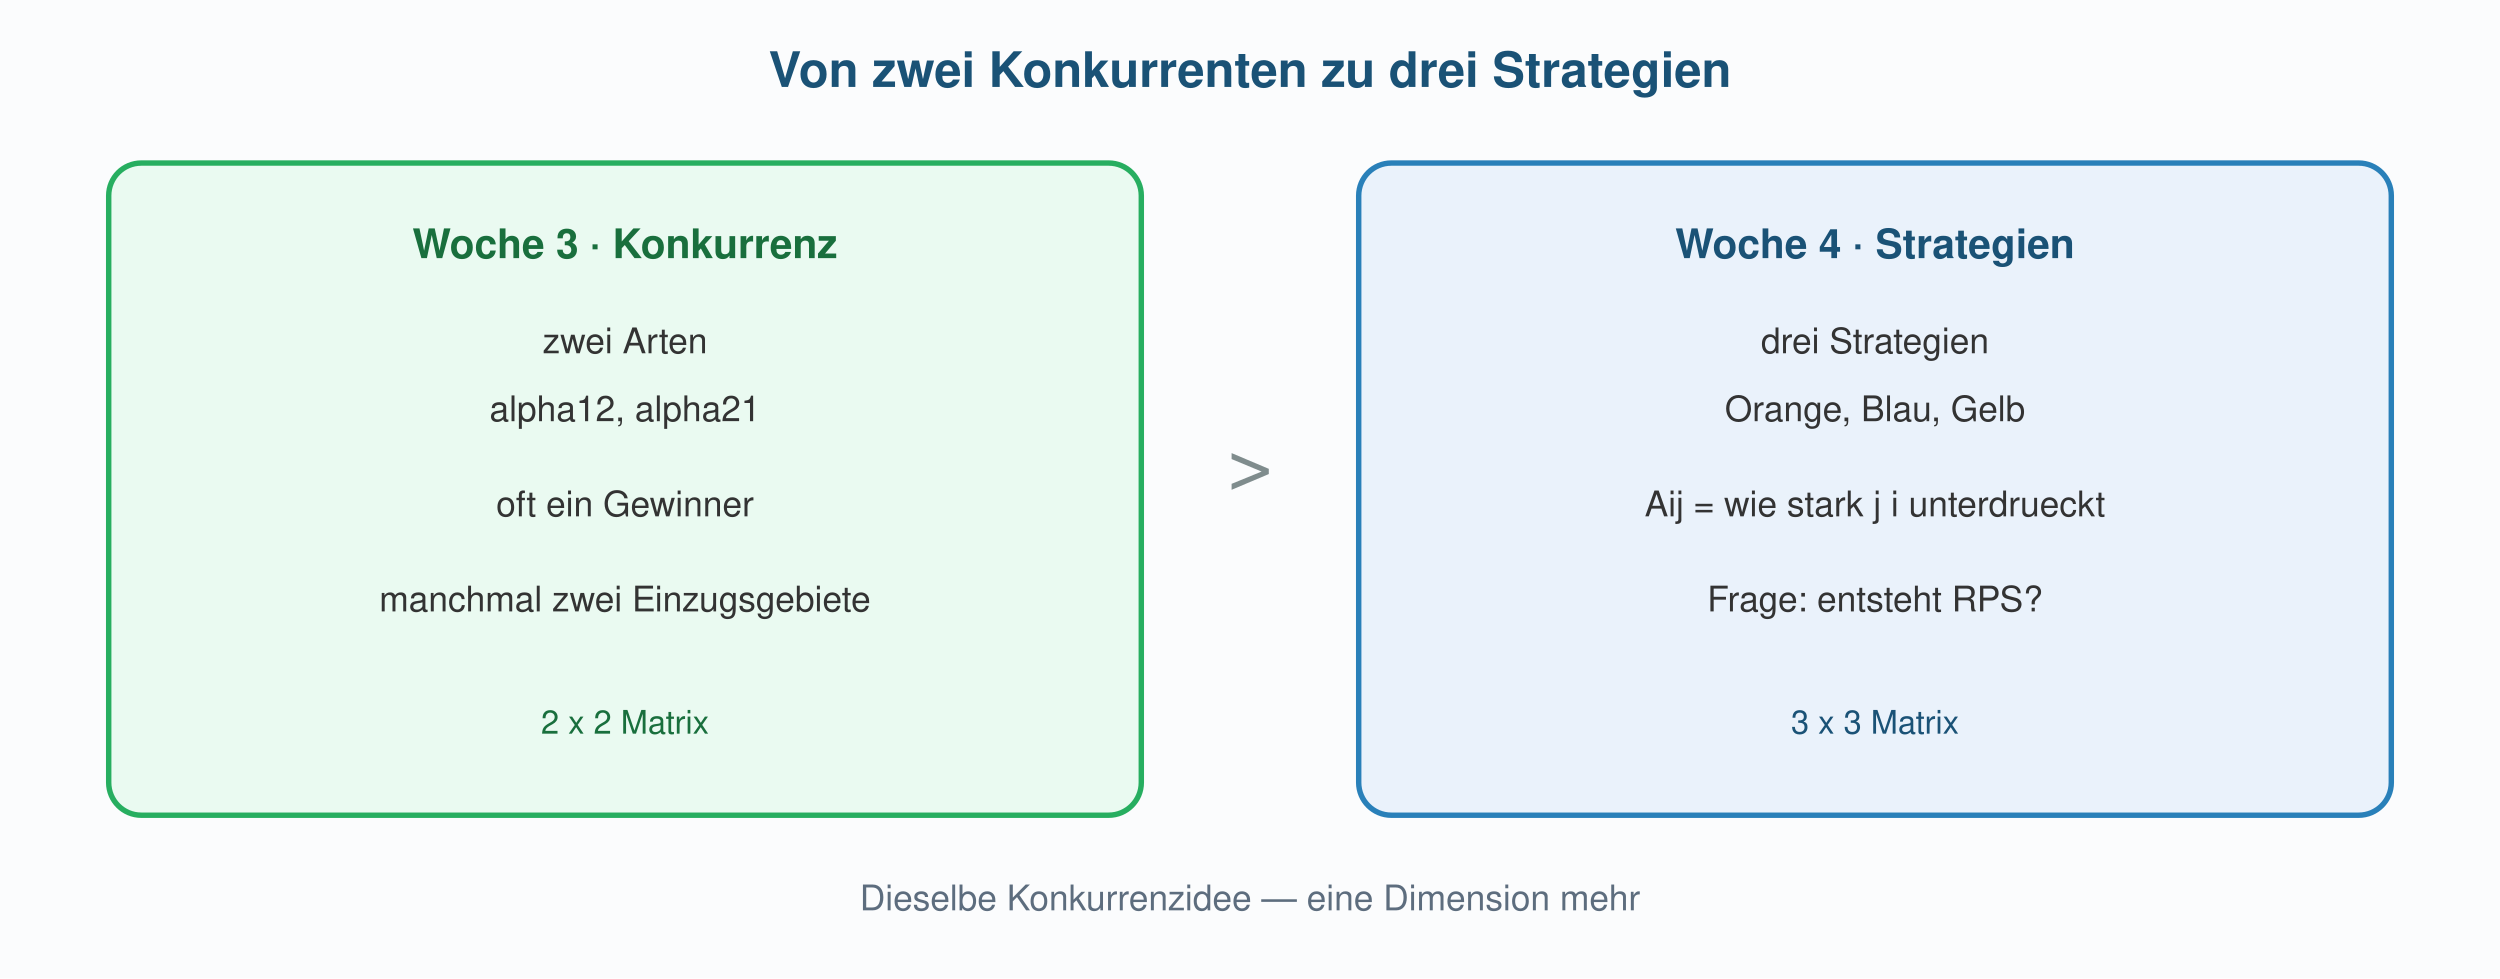
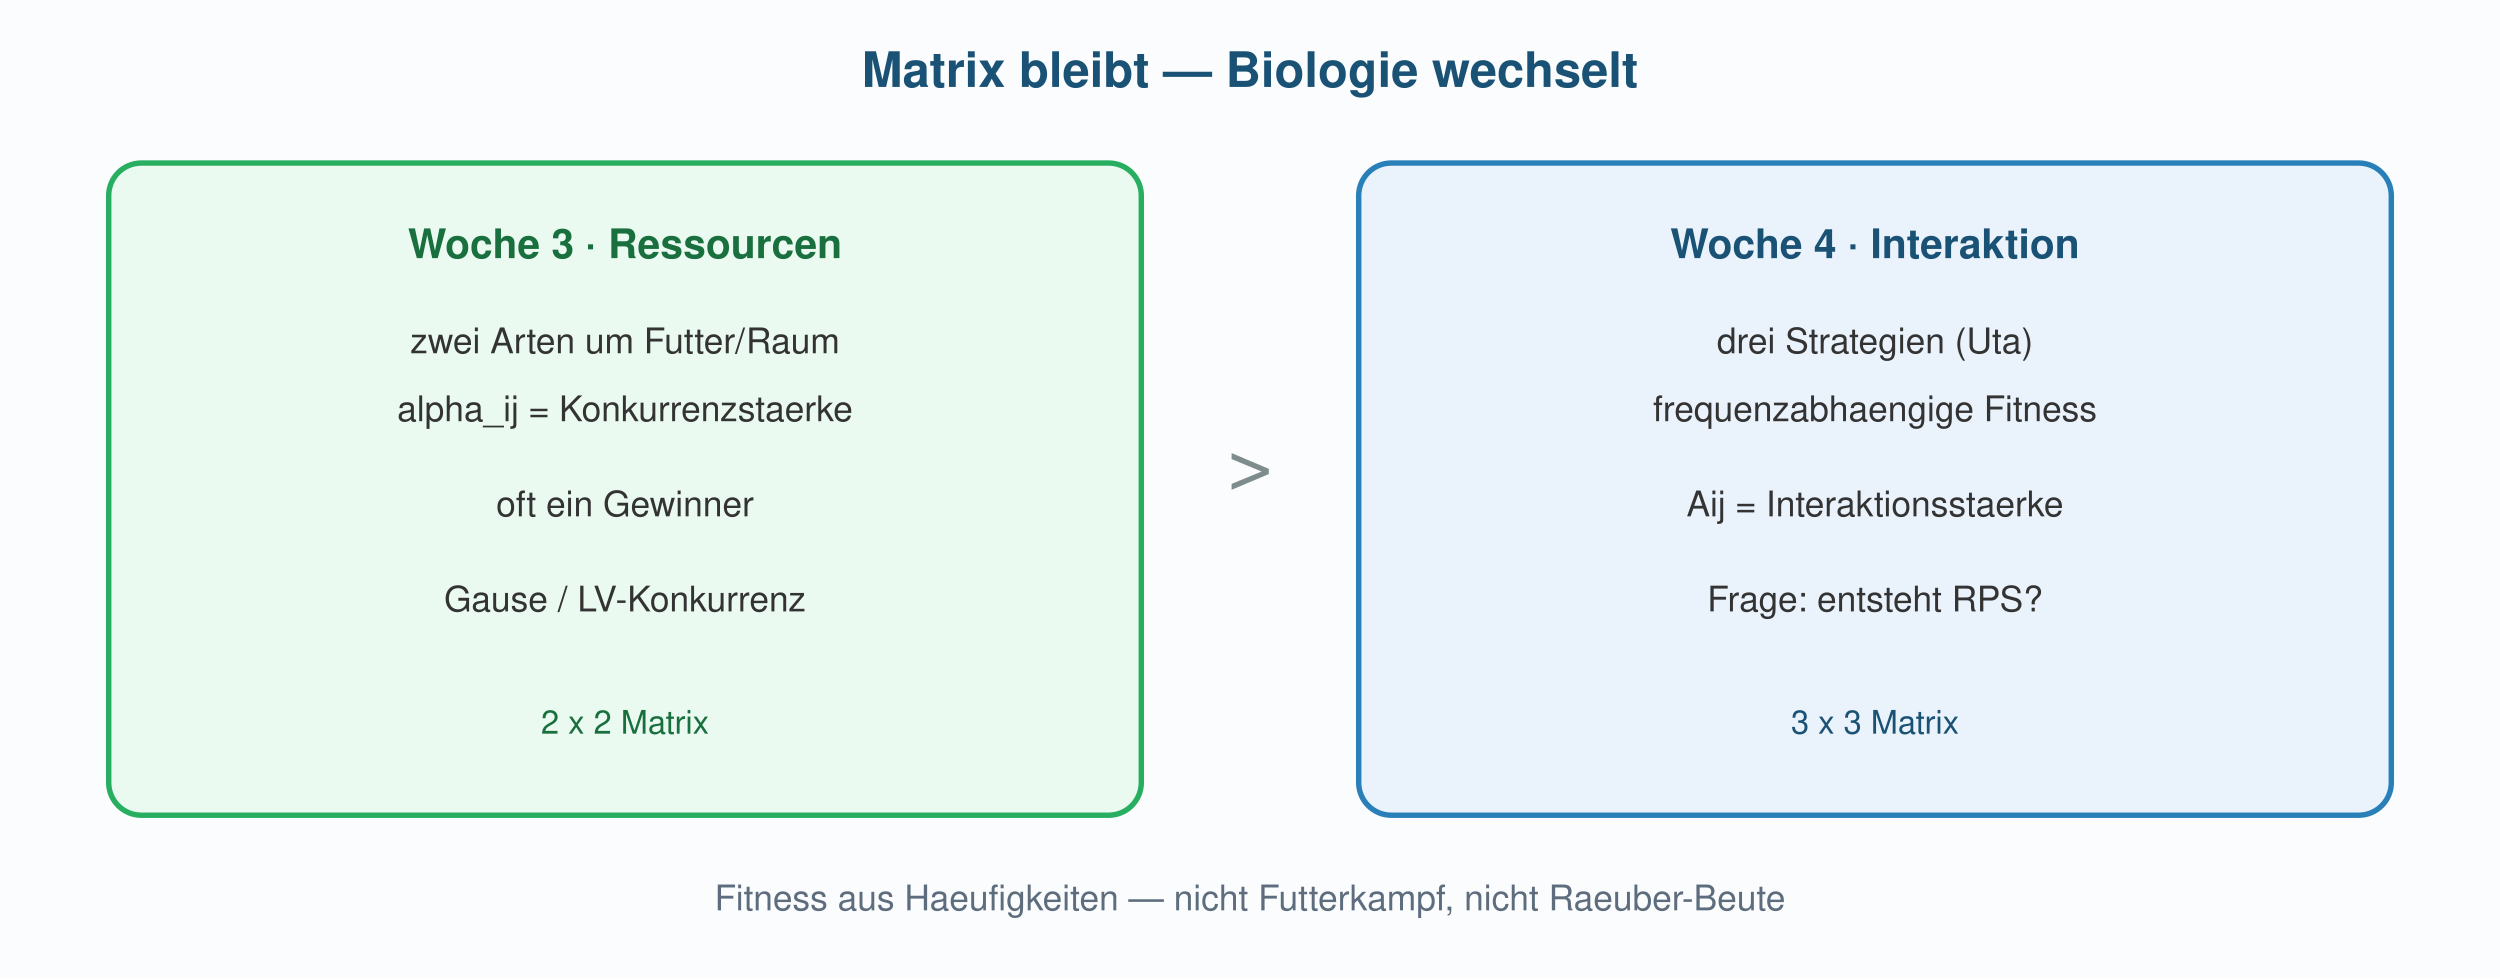
<svg xmlns="http://www.w3.org/2000/svg" width="920" height="360" viewBox="0 0 920 360">
  <rect width="920" height="360" fill="#fbfcfd" />
-   <text x="460" y="32" text-anchor="middle" font-family="Helvetica, Arial, sans-serif" font-size="18" font-weight="bold" fill="#1a5276">Von zwei Konkurrenten zu drei Strategien</text>
+   <text x="460" y="32" text-anchor="middle" font-family="Helvetica, Arial, sans-serif" font-size="18" font-weight="bold" fill="#1a5276">Matrix bleibt — Biologie wechselt</text>
  <rect x="40" y="60" width="380" height="240" rx="12" fill="#eafaf1" stroke="#27ae60" stroke-width="2" />
-   <text x="230" y="95" text-anchor="middle" font-family="Helvetica, Arial, sans-serif" font-size="15" font-weight="bold" fill="#196f3d">Woche 3 · Konkurrenz</text>
-   <text x="230" y="130" text-anchor="middle" font-family="Helvetica, Arial, sans-serif" font-size="13" fill="#333">zwei Arten</text>
-   <text x="230" y="155" text-anchor="middle" font-family="Helvetica, Arial, sans-serif" font-size="13" fill="#333">alpha12, alpha21</text>
+   <text x="230" y="95" text-anchor="middle" font-family="Helvetica, Arial, sans-serif" font-size="15" font-weight="bold" fill="#196f3d">Woche 3 · Ressourcen</text>
+   <text x="230" y="130" text-anchor="middle" font-family="Helvetica, Arial, sans-serif" font-size="13" fill="#333">zwei Arten um Futter/Raum</text>
+   <text x="230" y="155" text-anchor="middle" font-family="Helvetica, Arial, sans-serif" font-size="13" fill="#333">alpha_ij = Konkurrenzstaerke</text>
  <text x="230" y="190" text-anchor="middle" font-family="Helvetica, Arial, sans-serif" font-size="13" fill="#333">oft ein Gewinner</text>
-   <text x="230" y="225" text-anchor="middle" font-family="Helvetica, Arial, sans-serif" font-size="13" fill="#333">manchmal zwei Einzugsgebiete</text>
+   <text x="230" y="225" text-anchor="middle" font-family="Helvetica, Arial, sans-serif" font-size="13" fill="#333">Gause / LV-Konkurrenz</text>
  <text x="230" y="270" text-anchor="middle" font-family="Helvetica, Arial, sans-serif" font-size="12" fill="#196f3d">2 x 2 Matrix</text>
  <text x="460" y="180" text-anchor="middle" font-family="Helvetica, Arial, sans-serif" font-size="28" fill="#7f8c8d">&gt;</text>
  <rect x="500" y="60" width="380" height="240" rx="12" fill="#eaf2fb" stroke="#2980b9" stroke-width="2" />
-   <text x="690" y="95" text-anchor="middle" font-family="Helvetica, Arial, sans-serif" font-size="15" font-weight="bold" fill="#1a5276">Woche 4 · Strategien</text>
-   <text x="690" y="130" text-anchor="middle" font-family="Helvetica, Arial, sans-serif" font-size="13" fill="#333">drei Strategien</text>
-   <text x="690" y="155" text-anchor="middle" font-family="Helvetica, Arial, sans-serif" font-size="13" fill="#333">Orange, Blau, Gelb</text>
-   <text x="690" y="190" text-anchor="middle" font-family="Helvetica, Arial, sans-serif" font-size="13" fill="#333">Aij = wie stark j i unterdrueckt</text>
+   <text x="690" y="95" text-anchor="middle" font-family="Helvetica, Arial, sans-serif" font-size="15" font-weight="bold" fill="#1a5276">Woche 4 · Interaktion</text>
+   <text x="690" y="130" text-anchor="middle" font-family="Helvetica, Arial, sans-serif" font-size="13" fill="#333">drei Strategien (Uta)</text>
+   <text x="690" y="155" text-anchor="middle" font-family="Helvetica, Arial, sans-serif" font-size="13" fill="#333">frequenzabhaengige Fitness</text>
+   <text x="690" y="190" text-anchor="middle" font-family="Helvetica, Arial, sans-serif" font-size="13" fill="#333">Aij = Interaktionsstaerke</text>
  <text x="690" y="225" text-anchor="middle" font-family="Helvetica, Arial, sans-serif" font-size="13" fill="#333">Frage: entsteht RPS?</text>
  <text x="690" y="270" text-anchor="middle" font-family="Helvetica, Arial, sans-serif" font-size="12" fill="#1a5276">3 x 3 Matrix</text>
-   <text x="460" y="335" text-anchor="middle" font-family="Helvetica, Arial, sans-serif" font-size="13" fill="#5d6d7e">Dieselbe Konkurrenzidee — eine Dimension mehr</text>
+   <text x="460" y="335" text-anchor="middle" font-family="Helvetica, Arial, sans-serif" font-size="13" fill="#5d6d7e">Fitness aus Haeufigkeiten — nicht Futterkampf, nicht Raeuber-Beute</text>
</svg>
